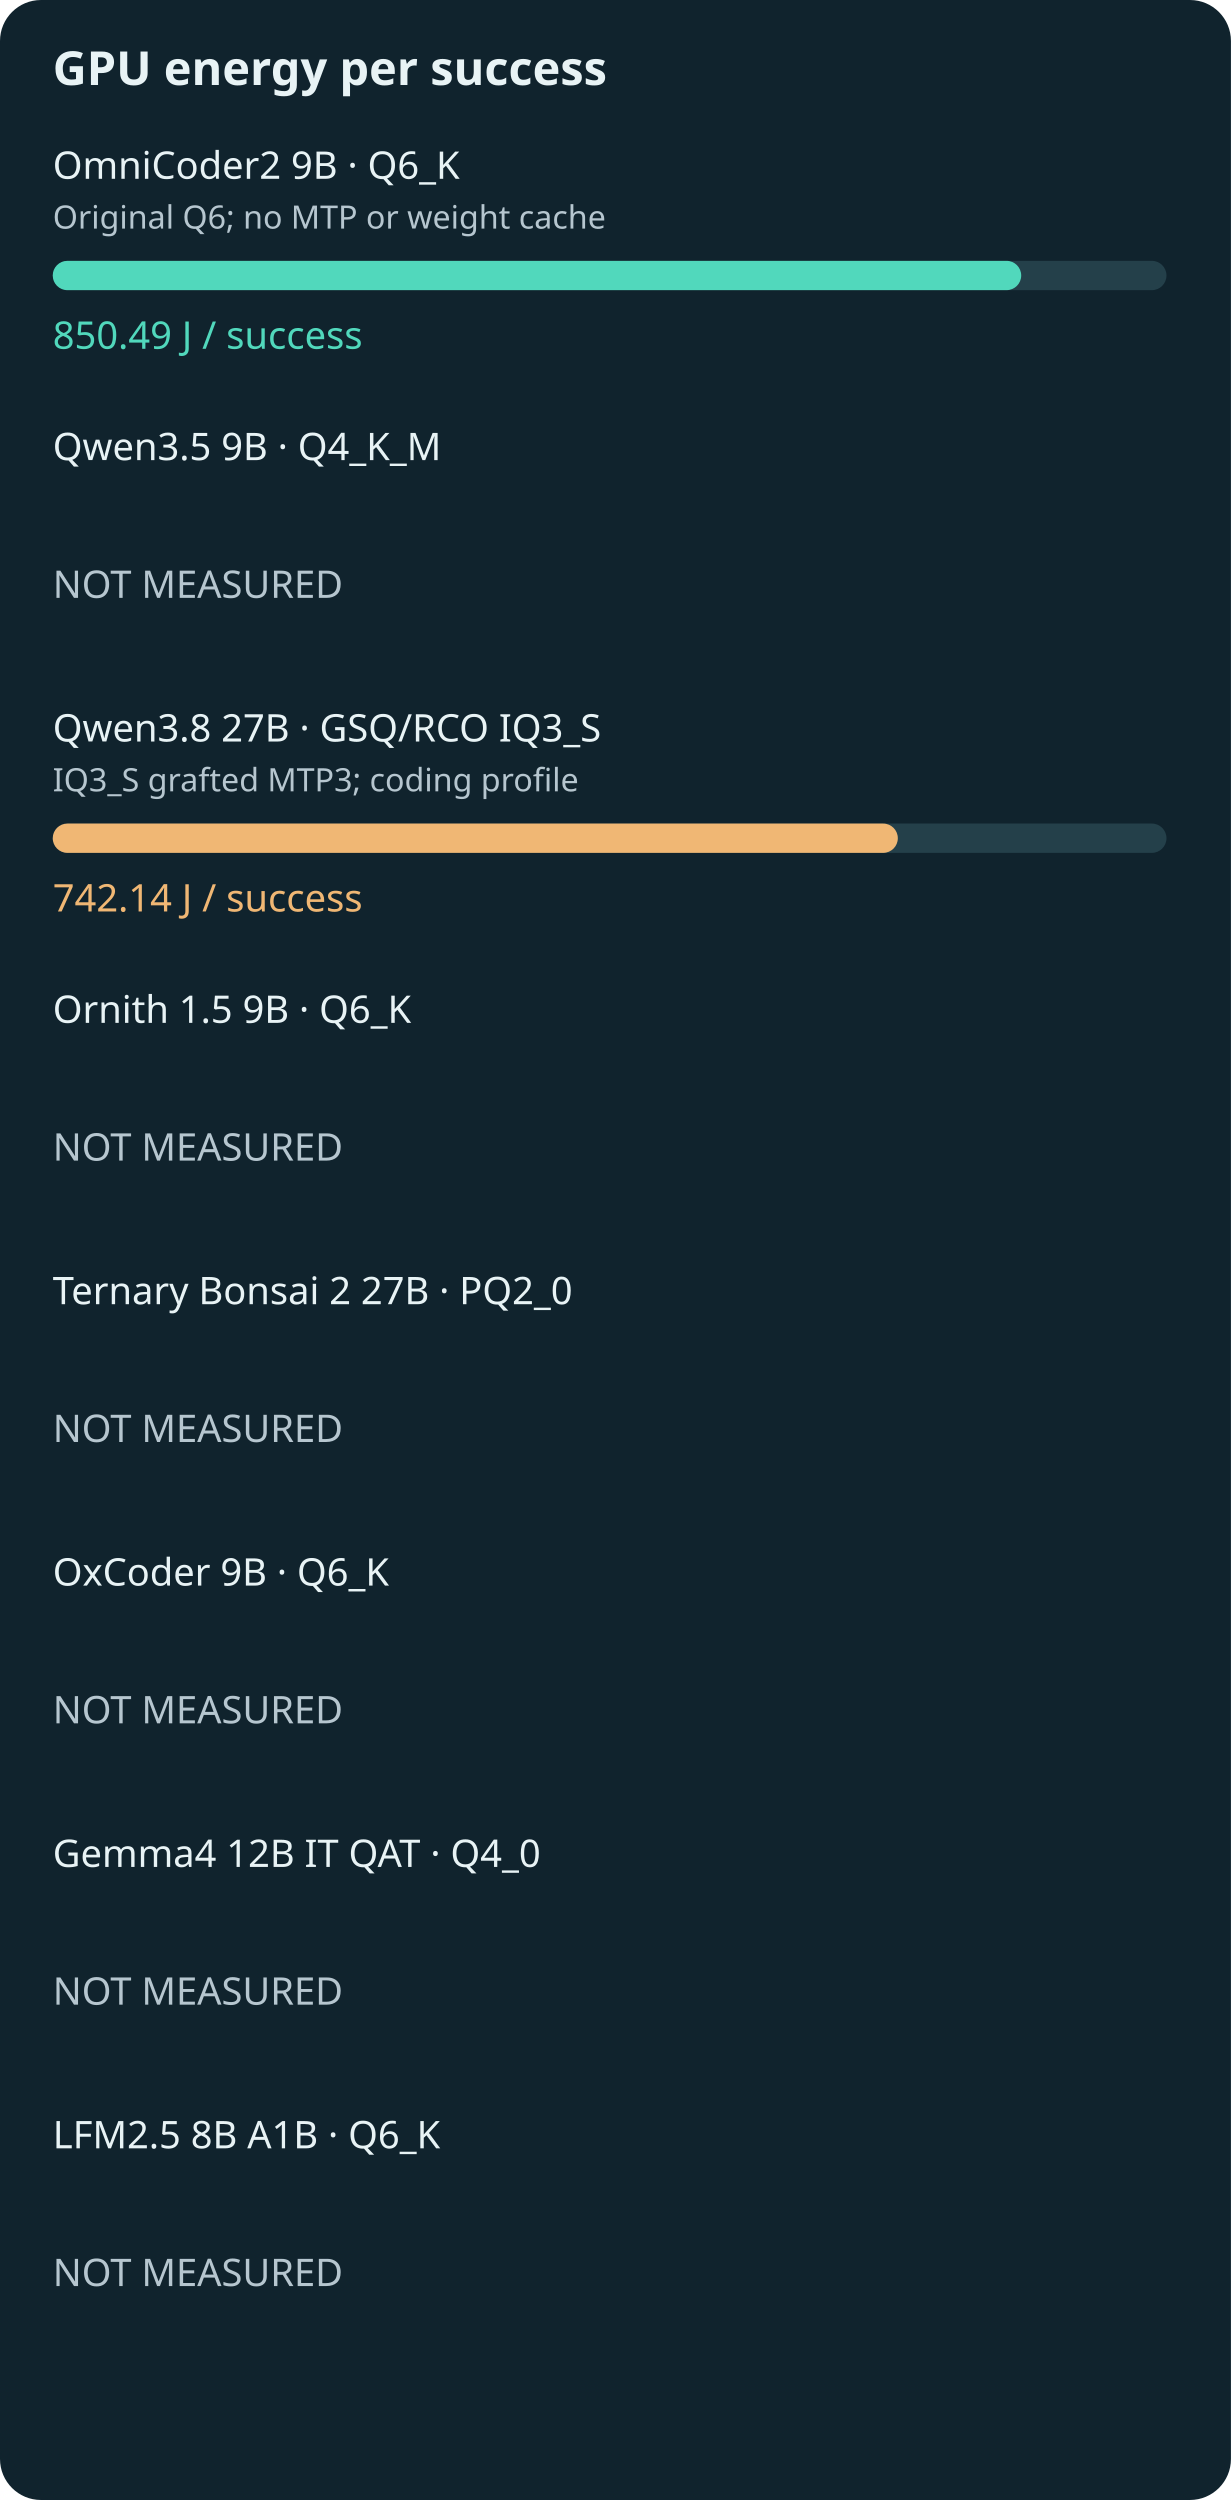
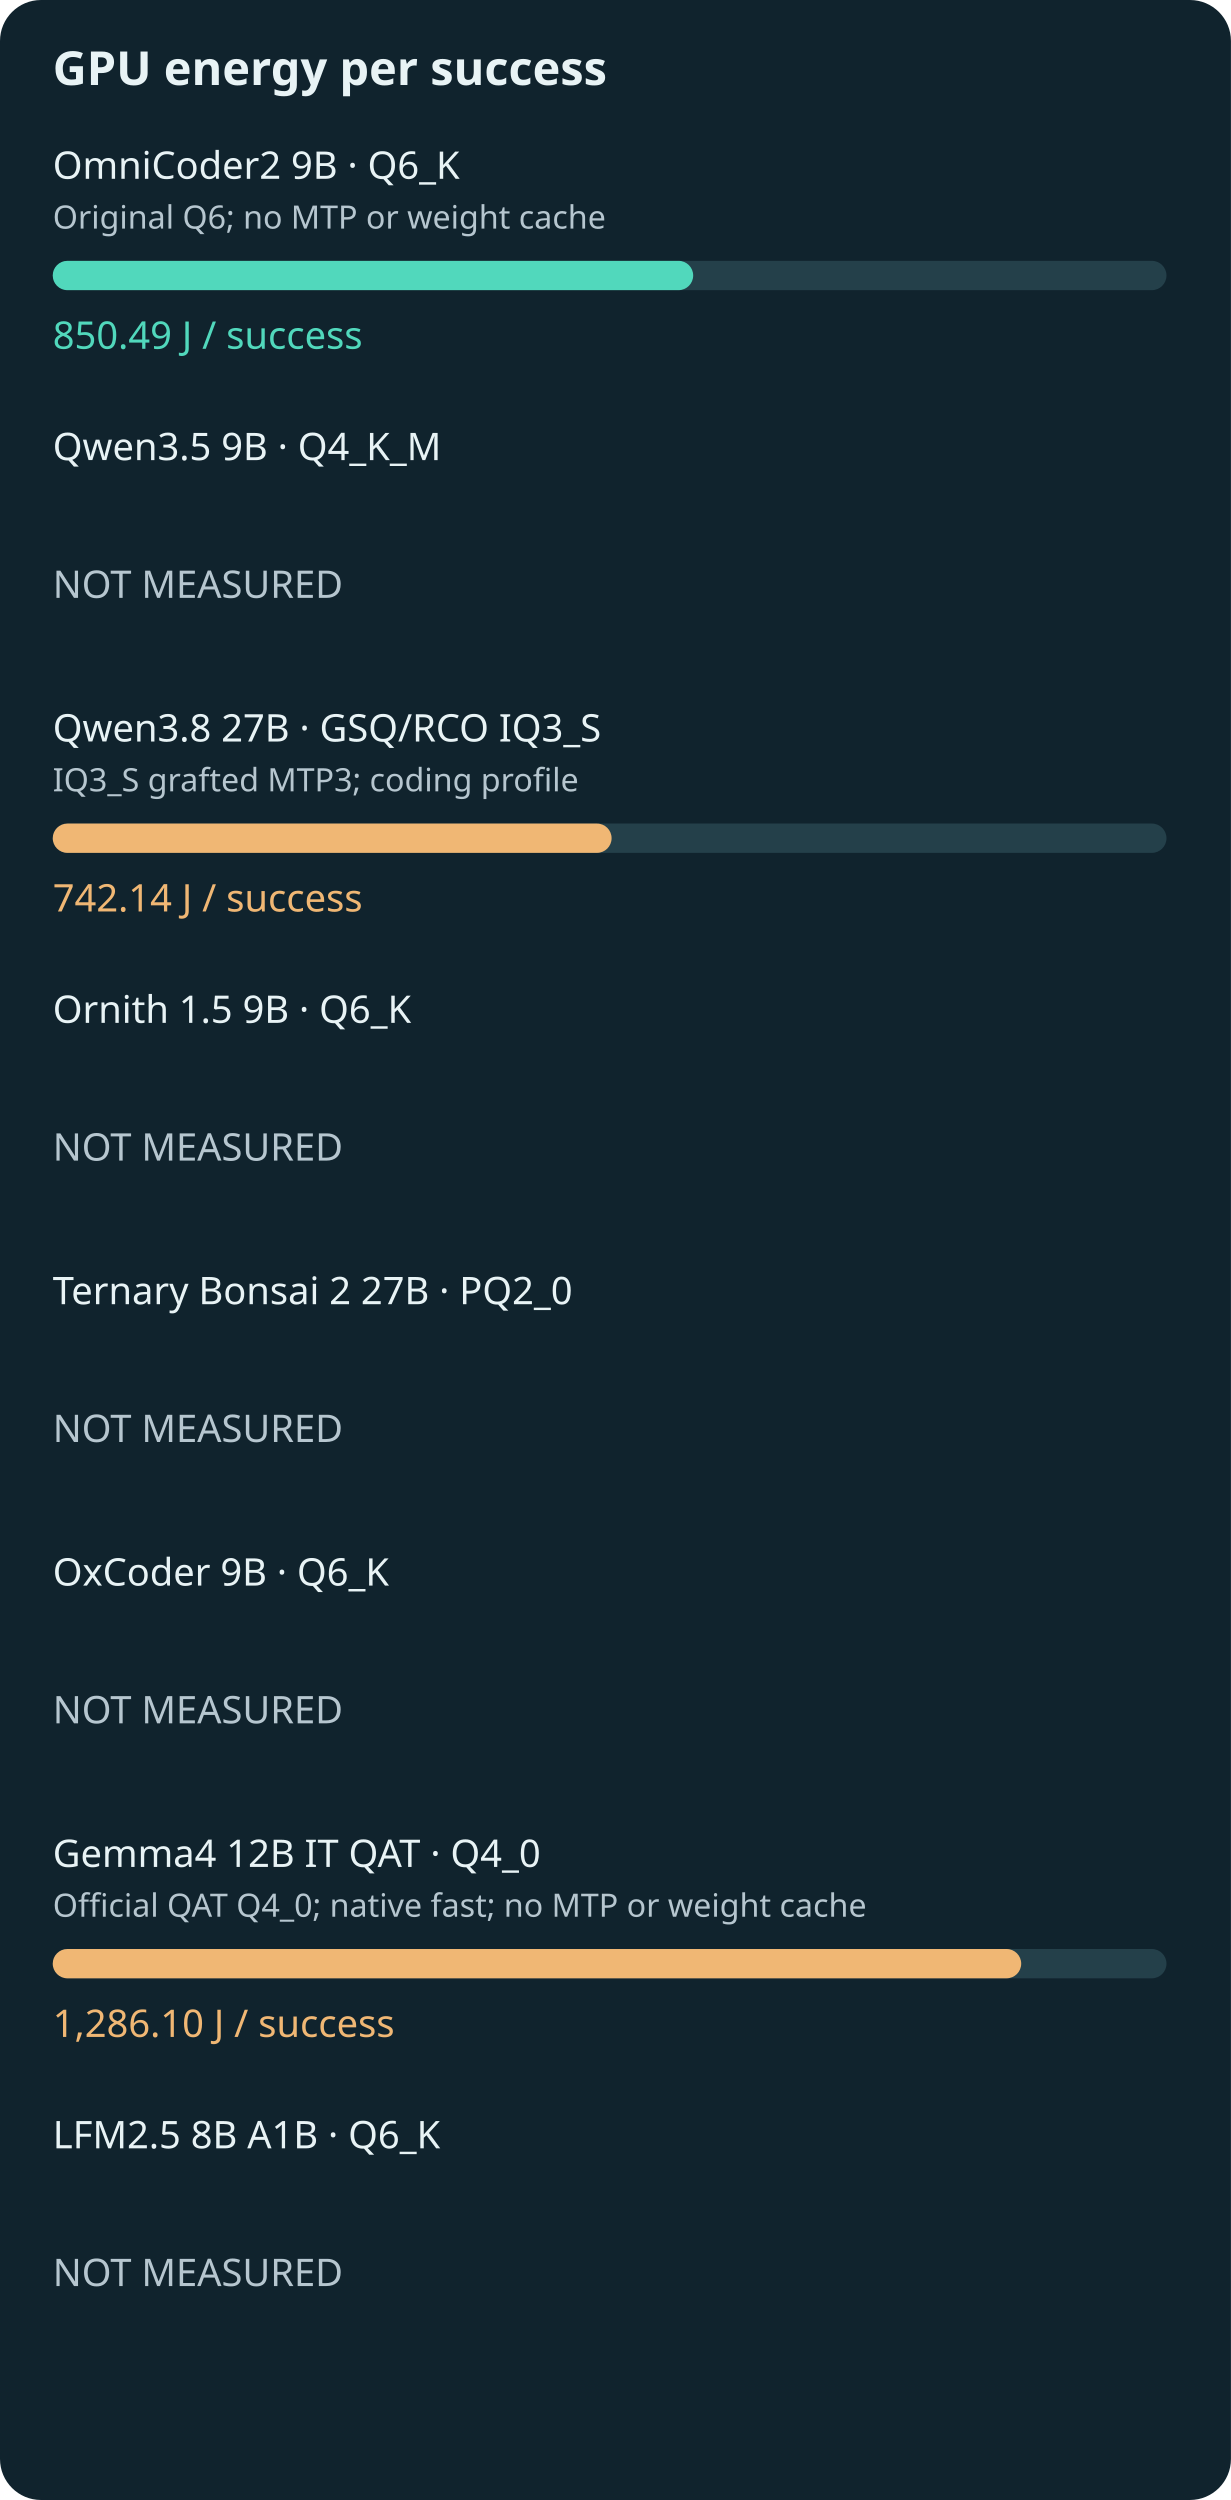
<svg xmlns="http://www.w3.org/2000/svg" viewBox="0 0 420 853" role="img" aria-labelledby="title desc">
  <rect width="420" height="853" rx="14" fill="#10232d" />
  <g font-family="system-ui,sans-serif" fill="#e8f3f5">
    <text x="18" y="29" font-size="16" font-weight="700">GPU energy per success</text>
    <text x="18" y="61" font-size="13">OmniCoder2 9B · Q6_K</text>
    <text x="18" y="78" font-size="11" fill="#b6c6cf">Original Q6; no MTP or weight cache</text>
    <rect x="18" y="89" width="380" height="10" rx="5" fill="#24404a" />
-     <rect x="18" y="89" width="330.435" height="10" rx="5" fill="#51d8bc" />
+     <rect x="18" y="89" width="218.516" height="10" rx="5" fill="#51d8bc" />
    <text x="18" y="119" font-size="13" fill="#51d8bc">850.49 J / success</text>
    <text x="18" y="157" font-size="13">Qwen3.5 9B · Q4_K_M</text>
    <text x="18" y="204" fill="#b6c6cf" font-size="13">NOT MEASURED</text>
    <text x="18" y="253" font-size="13">Qwen3.8 27B · GSQ/RCO IQ3_S</text>
    <text x="18" y="270" font-size="11" fill="#b6c6cf">IQ3_S grafted MTP3; coding profile</text>
    <rect x="18" y="281" width="380" height="10" rx="5" fill="#24404a" />
-     <rect x="18" y="281" width="288.336" height="10" rx="5" fill="#f0b774" />
+     <rect x="18" y="281" width="190.676" height="10" rx="5" fill="#f0b774" />
    <text x="18" y="311" font-size="13" fill="#f0b774">742.14 J / success</text>
    <text x="18" y="349" font-size="13">Ornith 1.5 9B · Q6_K</text>
    <text x="18" y="396" fill="#b6c6cf" font-size="13">NOT MEASURED</text>
    <text x="18" y="445" font-size="13">Ternary Bonsai 2 27B · PQ2_0</text>
    <text x="18" y="492" fill="#b6c6cf" font-size="13">NOT MEASURED</text>
    <text x="18" y="541" font-size="13">OxCoder 9B · Q6_K</text>
    <text x="18" y="588" fill="#b6c6cf" font-size="13">NOT MEASURED</text>
    <text x="18" y="637" font-size="13">Gemma4 12B IT QAT · Q4_0</text>
-     <text x="18" y="684" fill="#b6c6cf" font-size="13">NOT MEASURED</text>
+     <text x="18" y="654" font-size="11" fill="#b6c6cf">Official QAT Q4_0; native fast; no MTP or weight cache</text>
+     <rect x="18" y="665" width="380" height="10" rx="5" fill="#24404a" />
+     <rect x="18" y="665" width="330.435" height="10" rx="5" fill="#f0b774" />
+     <text x="18" y="695" font-size="13" fill="#f0b774">1,286.10 J / success</text>
    <text x="18" y="733" font-size="13">LFM2.5 8B A1B · Q6_K</text>
    <text x="18" y="780" fill="#b6c6cf" font-size="13">NOT MEASURED</text>
  </g>
</svg>
